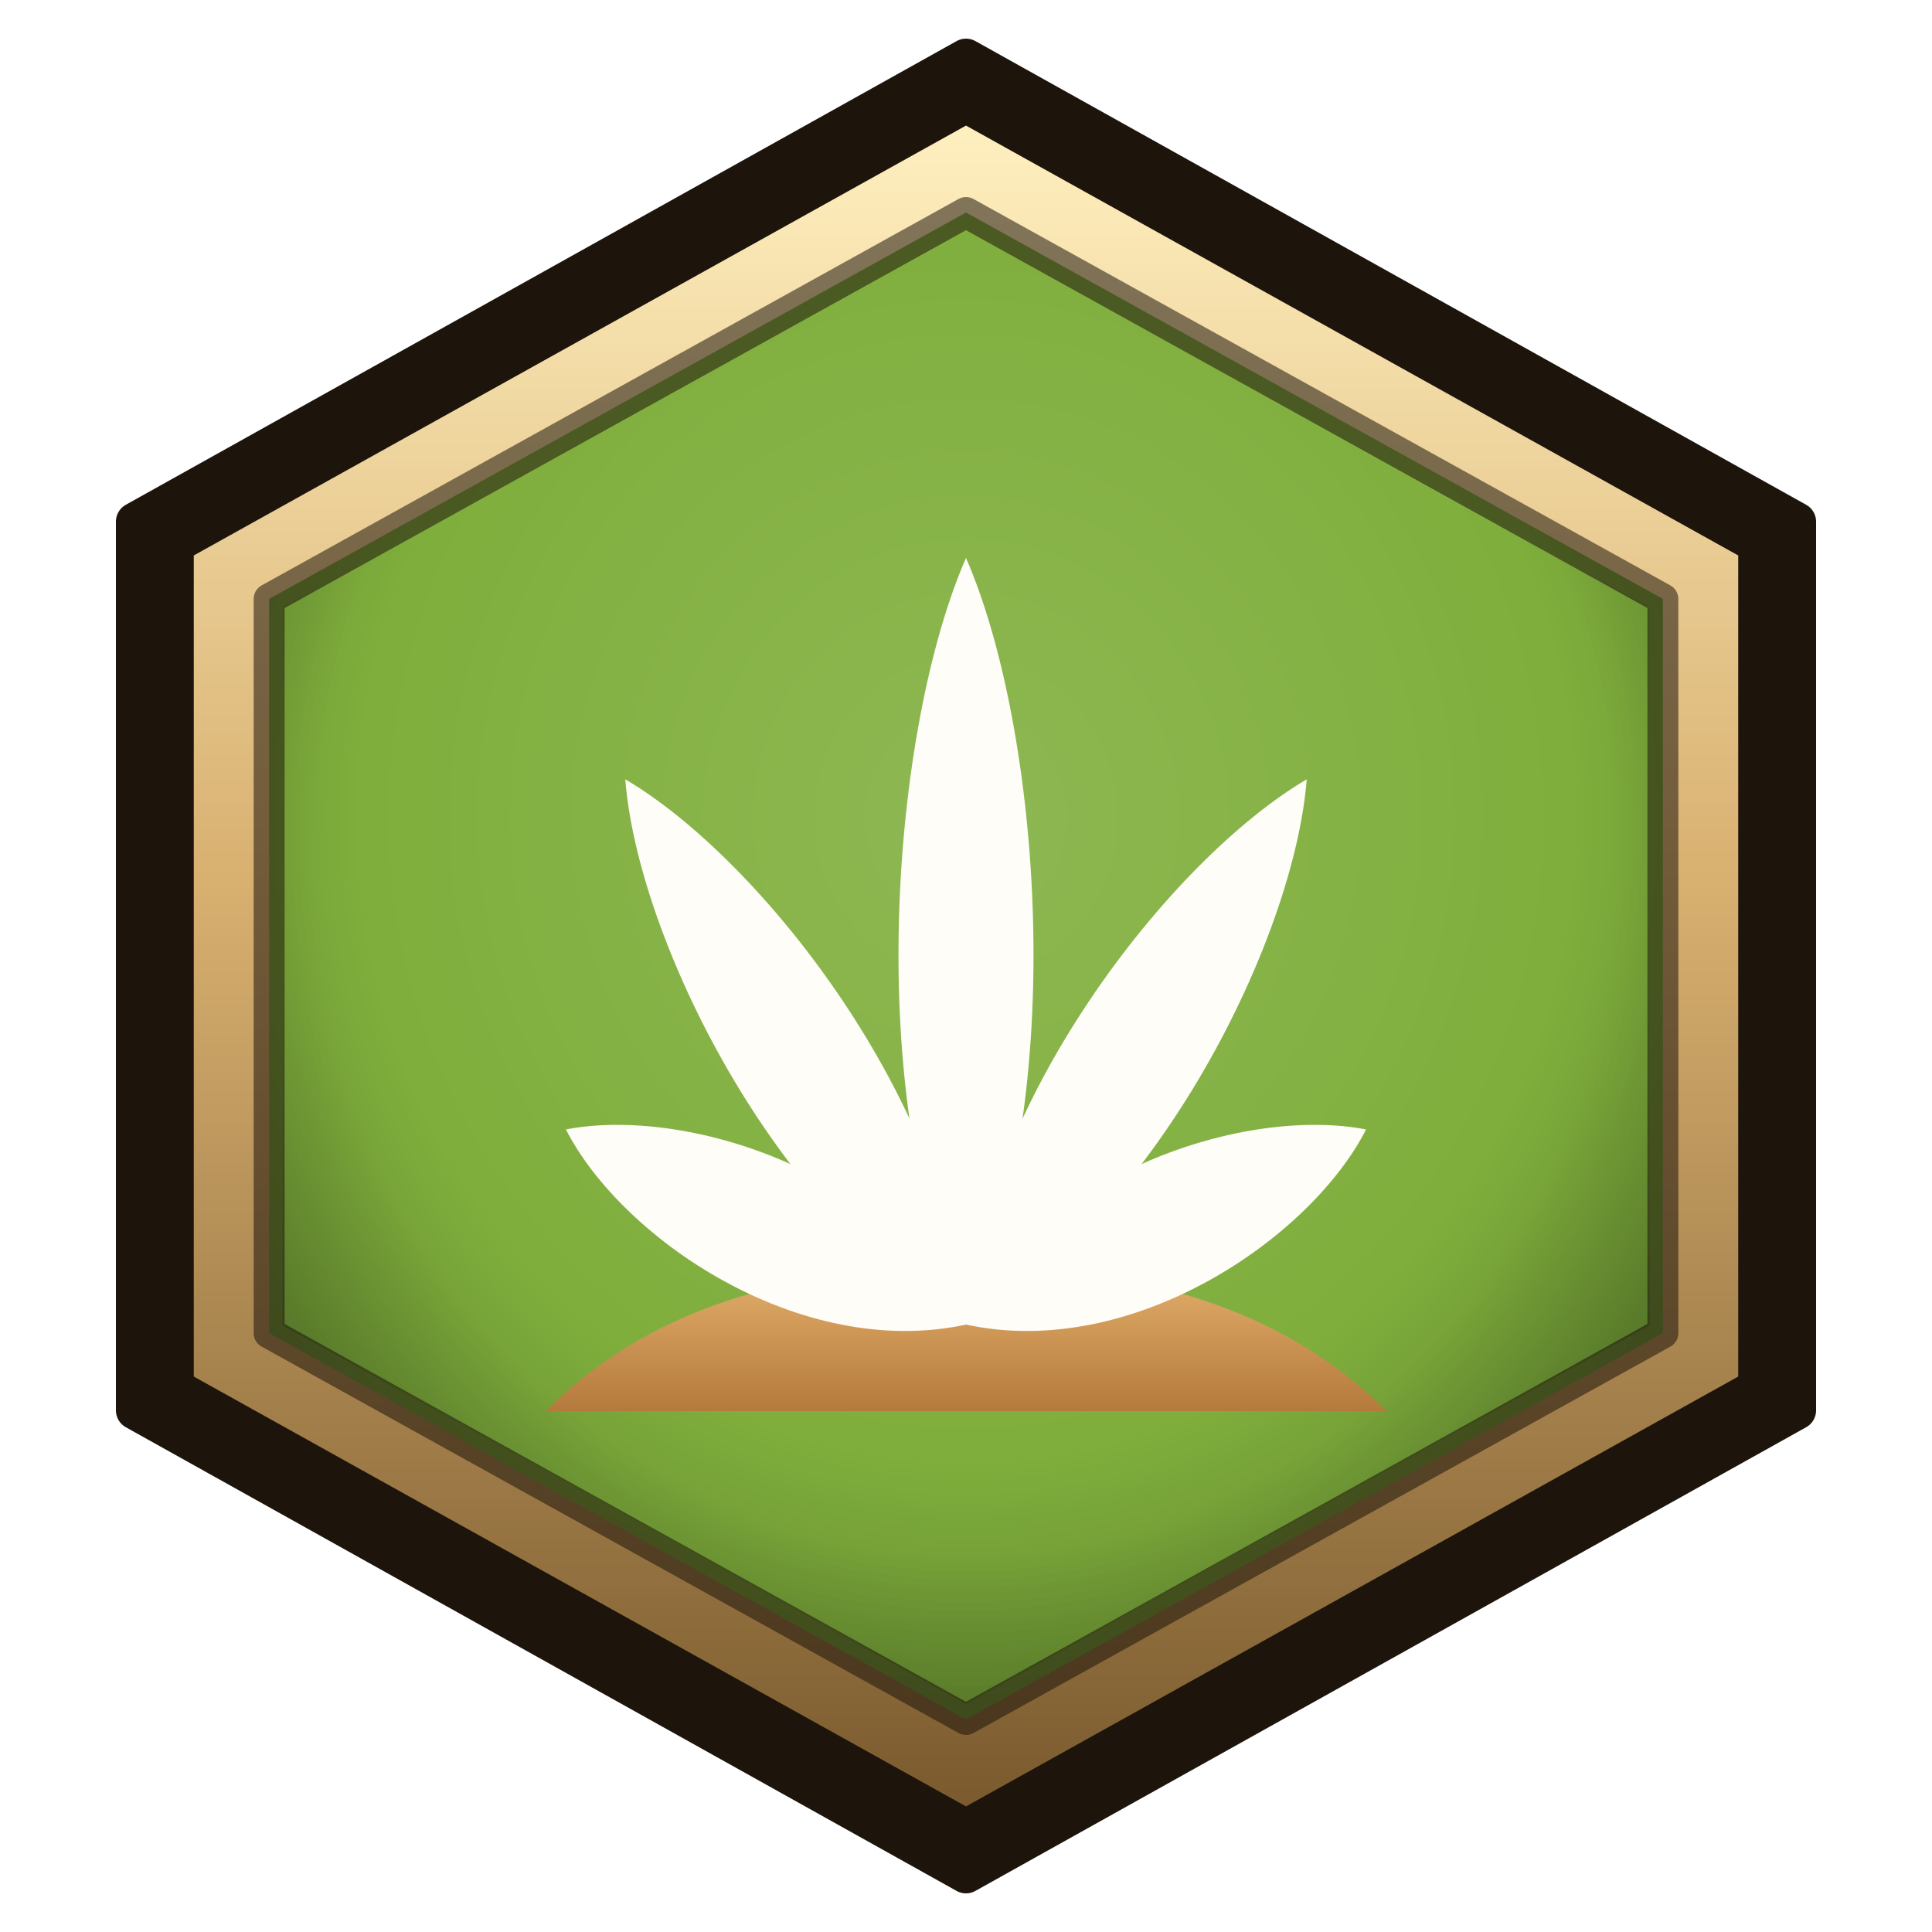
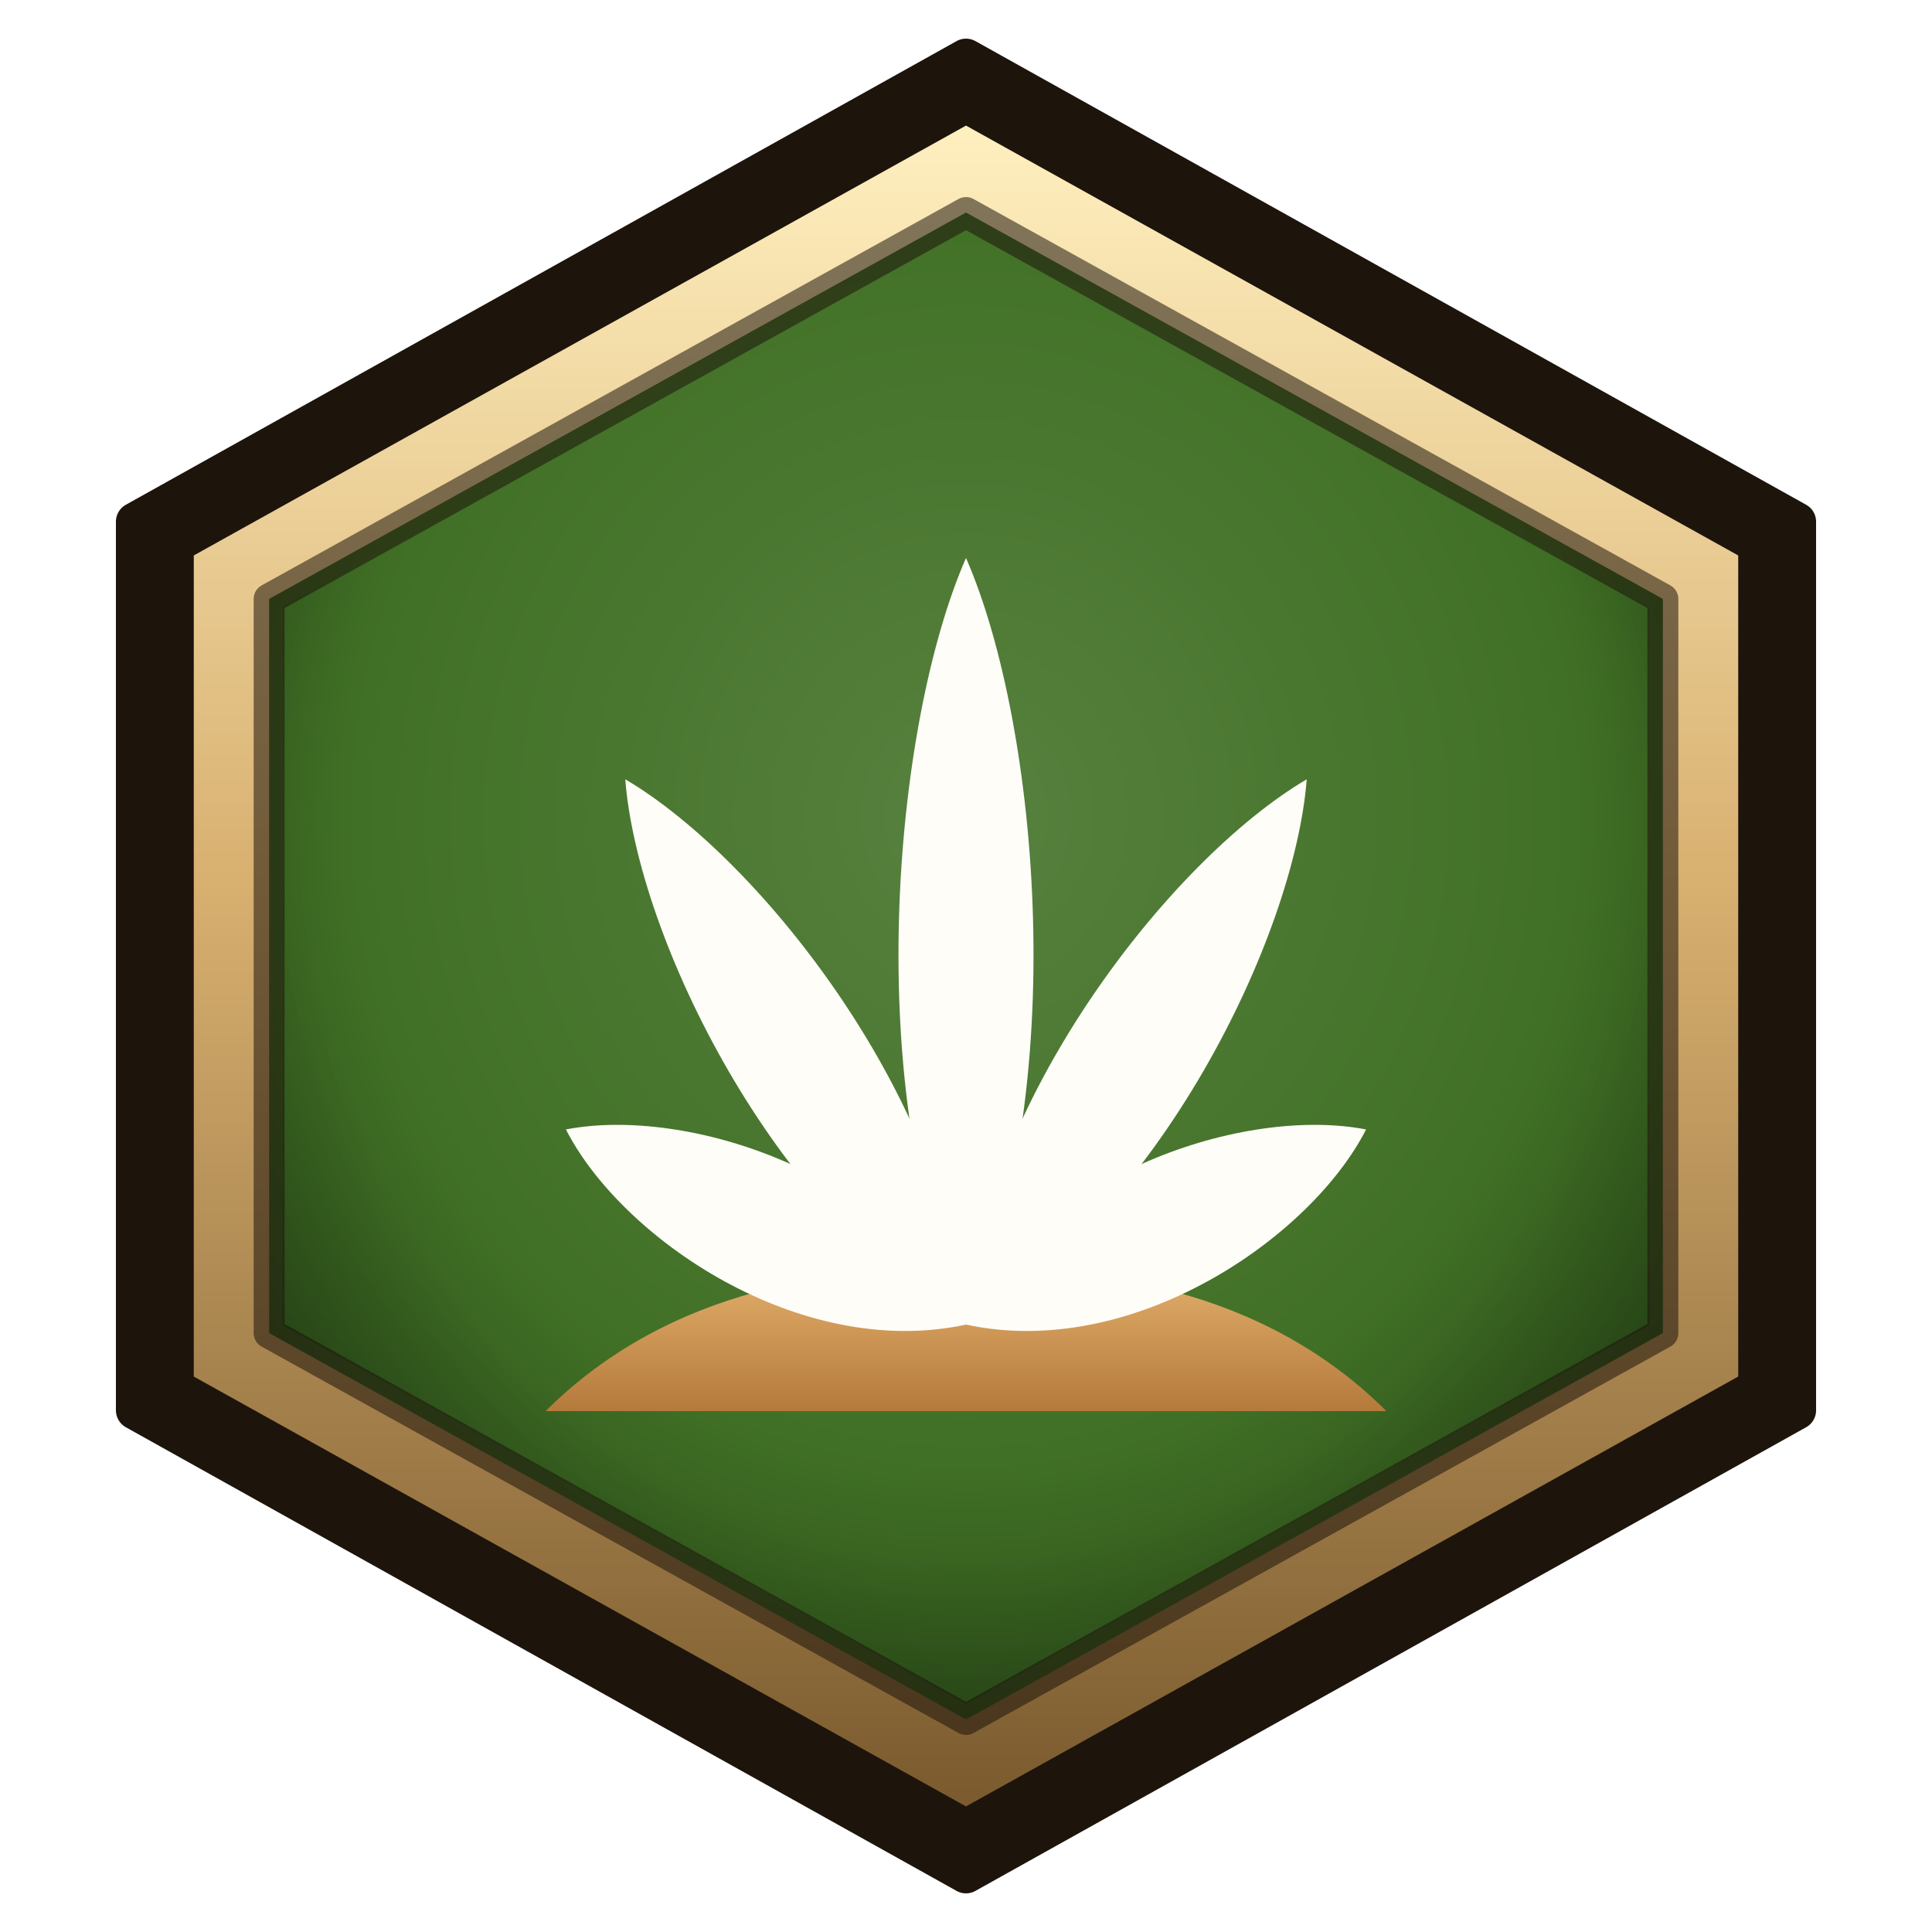
<svg xmlns="http://www.w3.org/2000/svg" viewBox="0 0 100 100" width="100" height="100">
  <defs>
    <linearGradient id="p0" x1="0" y1="0" x2="0" y2="1">
      <stop offset="0.00" stop-color="#e2ad6a" />
      <stop offset="1.00" stop-color="#b47a3c" />
    </linearGradient>
  </defs>
  <g transform="translate(0.0,0.0) scale(1)">
    <defs>
      <radialGradient id="tile-planting-face" cx=".5" cy=".4" r=".72">
-         <stop offset="0" stop-color="#8eb853" />
-         <stop offset=".6" stop-color="#7fae3c" />
-         <stop offset="1" stop-color="#567629" />
+         <stop offset="0" stop-color="#57813f" />
+         <stop offset=".6" stop-color="#407025" />
+         <stop offset="1" stop-color="#233e14" />
      </radialGradient>
      <linearGradient id="tile-planting-rim" x1="0" y1="0" x2="0" y2="1">
        <stop offset="0" stop-color="#fff0c0" />
        <stop offset=".45" stop-color="#d8b070" />
        <stop offset="1" stop-color="#7a5a2e" />
      </linearGradient>
      <radialGradient id="tile-planting-inner" cx=".5" cy=".42" r=".7">
        <stop offset=".68" stop-color="#000" stop-opacity="0" />
        <stop offset="1" stop-color="#000" stop-opacity=".3" />
      </radialGradient>
    </defs>
    <path d="M50 3L93 27V73L50 97L7 73V27Z" fill="#1d140c" stroke="#1d140c" stroke-width="2" stroke-linejoin="round" />
    <path d="M50 6.5L89.97 28.75V71.25L50 93.5L10.03 71.25V28.75Z" fill="url(#tile-planting-rim)" stroke-linejoin="round" />
    <path d="M50 11L86.07 31.00V69.00L50 89L13.93 69.00V31.00Z" fill="url(#tile-planting-face)" stroke="#1d140c" stroke-opacity=".55" stroke-width="1.6" stroke-linejoin="round" />
    <path d="M50 11.8L85.38 31.40V68.60L50 88.2L14.62 68.60V31.40Z" fill="url(#tile-planting-inner)" />
    <g transform="translate(18 18) scale(.64)">
      <path d="M16 86C26 76 40 74 50 75C60 74 74 76 84 86Z" fill="url(#p0)" />
      <path transform="translate(50 79) rotate(-64)" d="M0 0C8.5 -10.8 5.95 -28.1 0 -36C-5.95 -28.1 -8.5 -10.8 0 0Z" fill="#fffdf8" />
      <path transform="translate(50 79) rotate(-32)" d="M0 0C8.5 -15.6 5.95 -40.6 0 -52C-5.95 -40.6 -8.5 -15.6 0 0Z" fill="#fffdf8" />
      <path transform="translate(50 79) rotate(0)" d="M0 0C8.5 -18.6 5.95 -48.4 0 -62C-5.95 -48.4 -8.5 -18.6 0 0Z" fill="#fffdf8" />
      <path transform="translate(50 79) rotate(32)" d="M0 0C8.5 -15.6 5.95 -40.6 0 -52C-5.95 -40.6 -8.5 -15.6 0 0Z" fill="#fffdf8" />
      <path transform="translate(50 79) rotate(64)" d="M0 0C8.5 -10.8 5.95 -28.1 0 -36C-5.95 -28.1 -8.5 -10.8 0 0Z" fill="#fffdf8" />
    </g>
  </g>
</svg>
